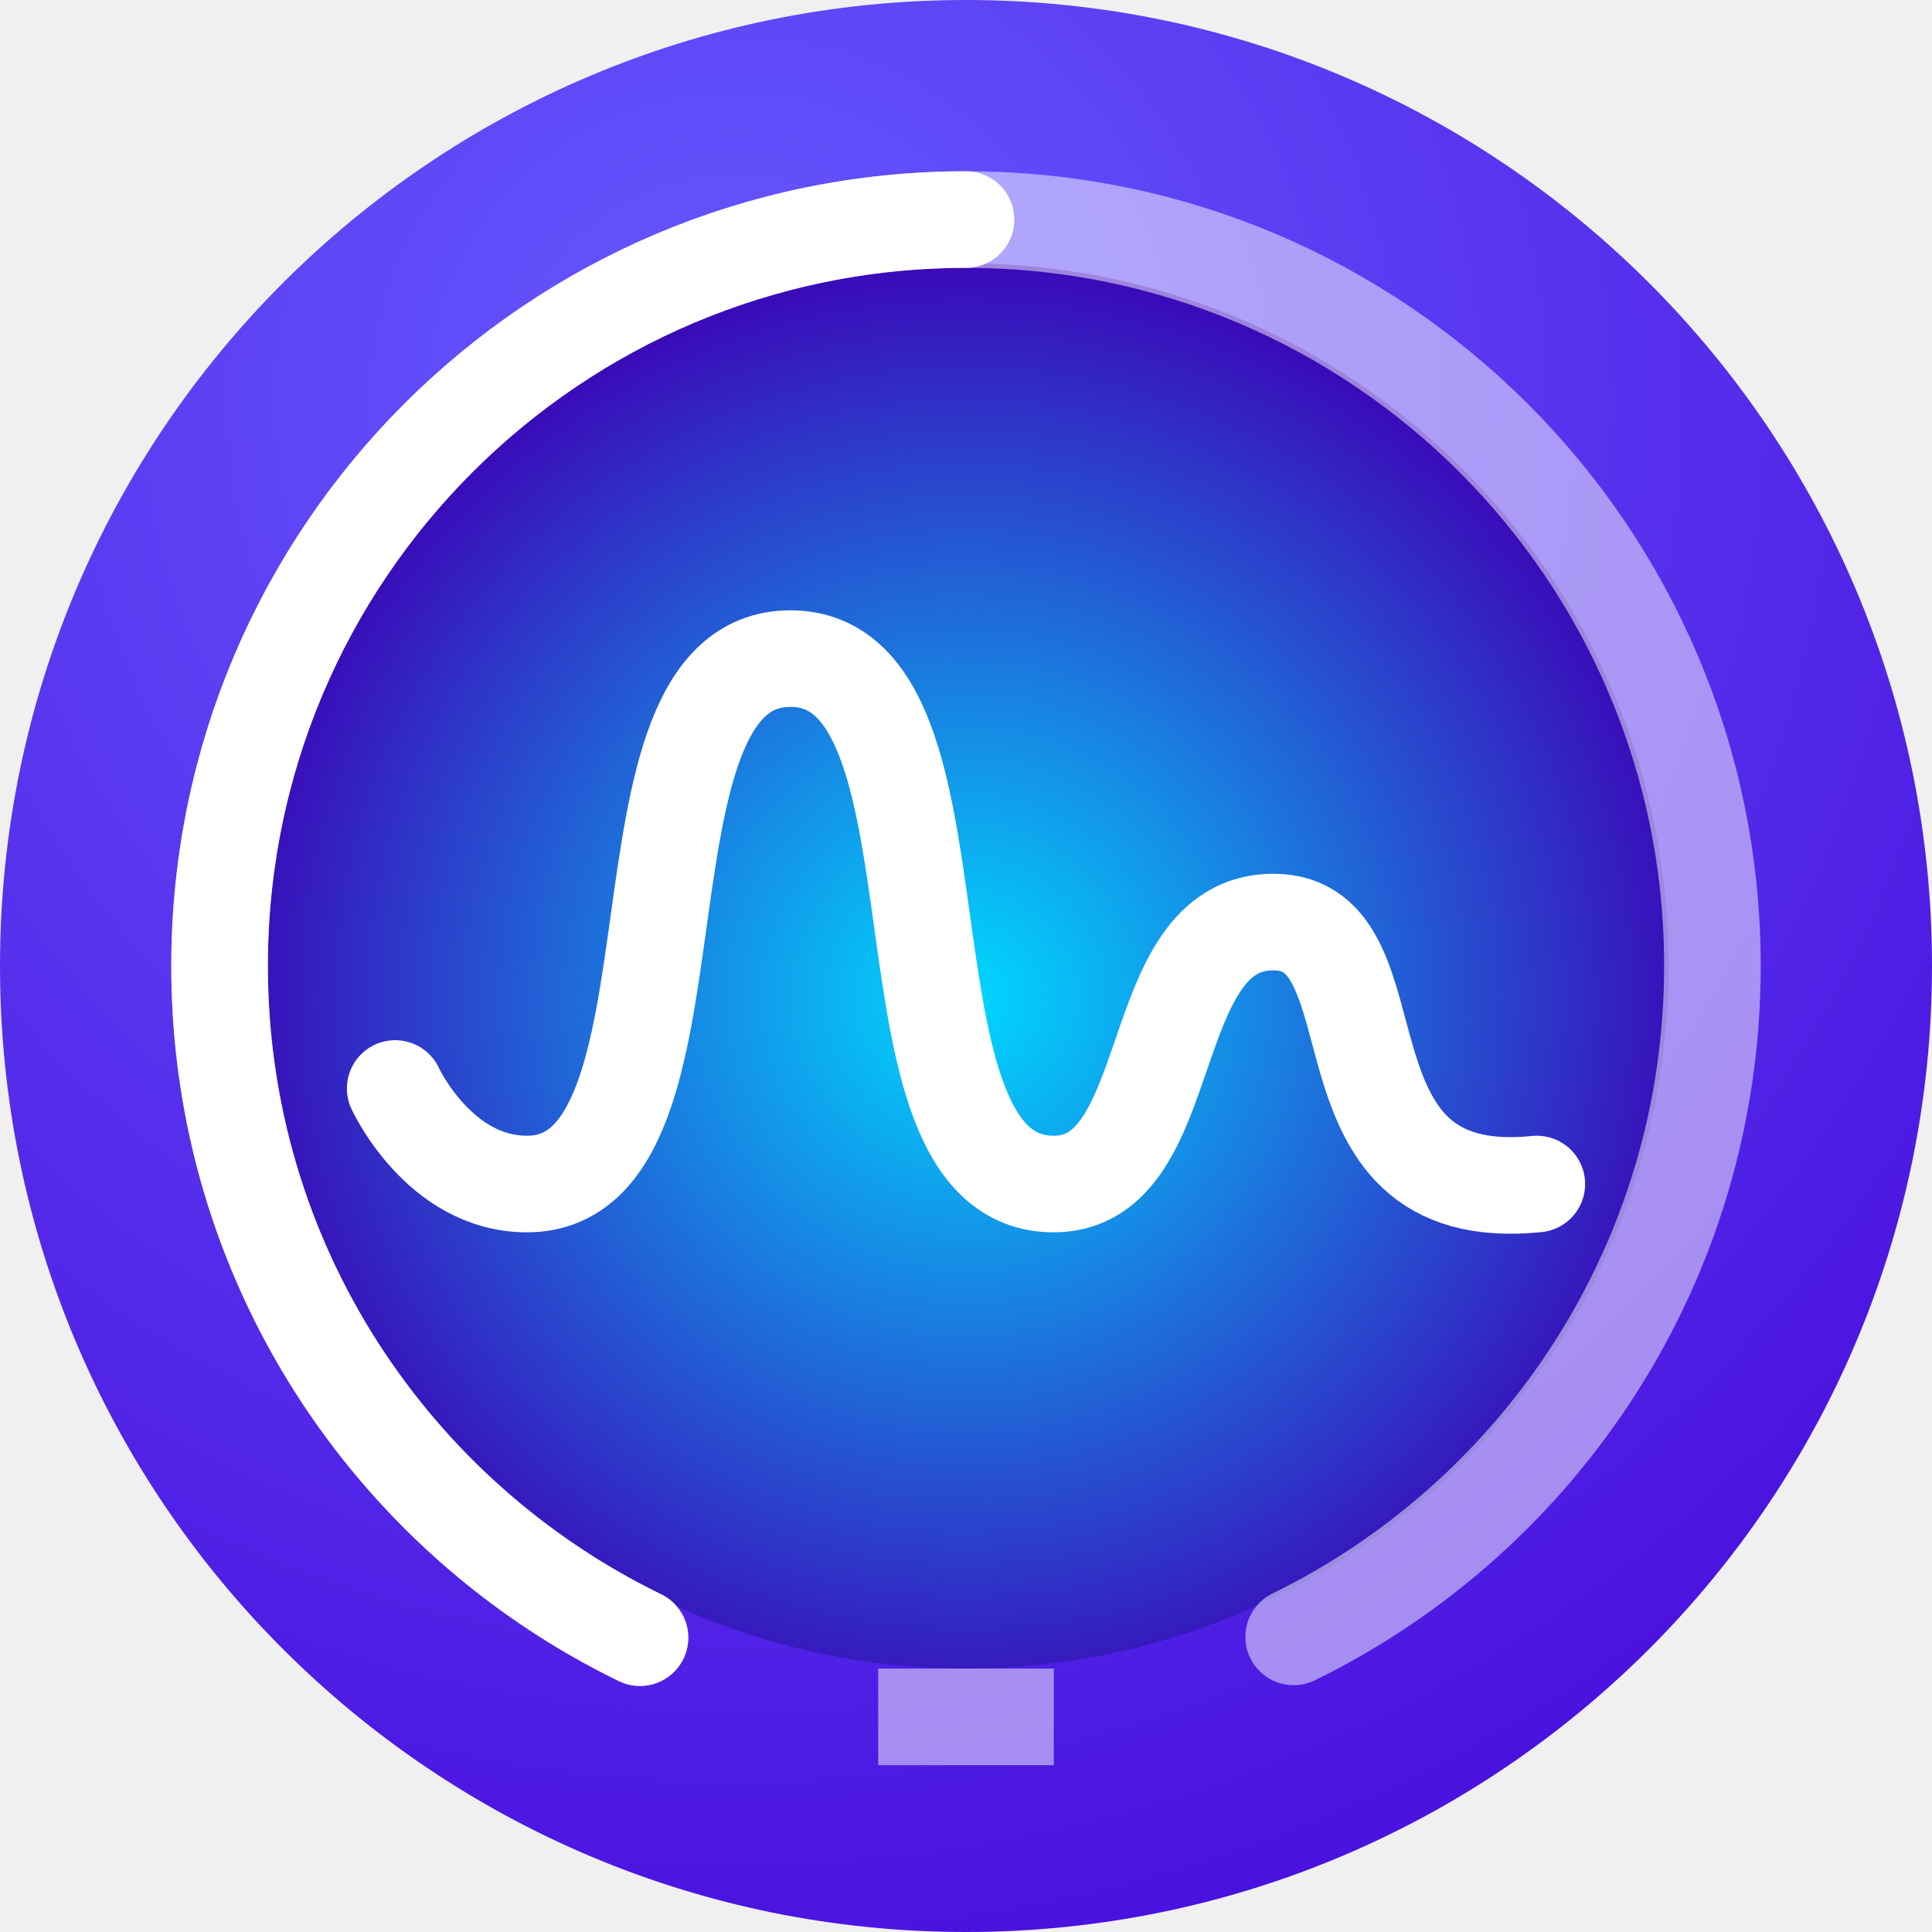
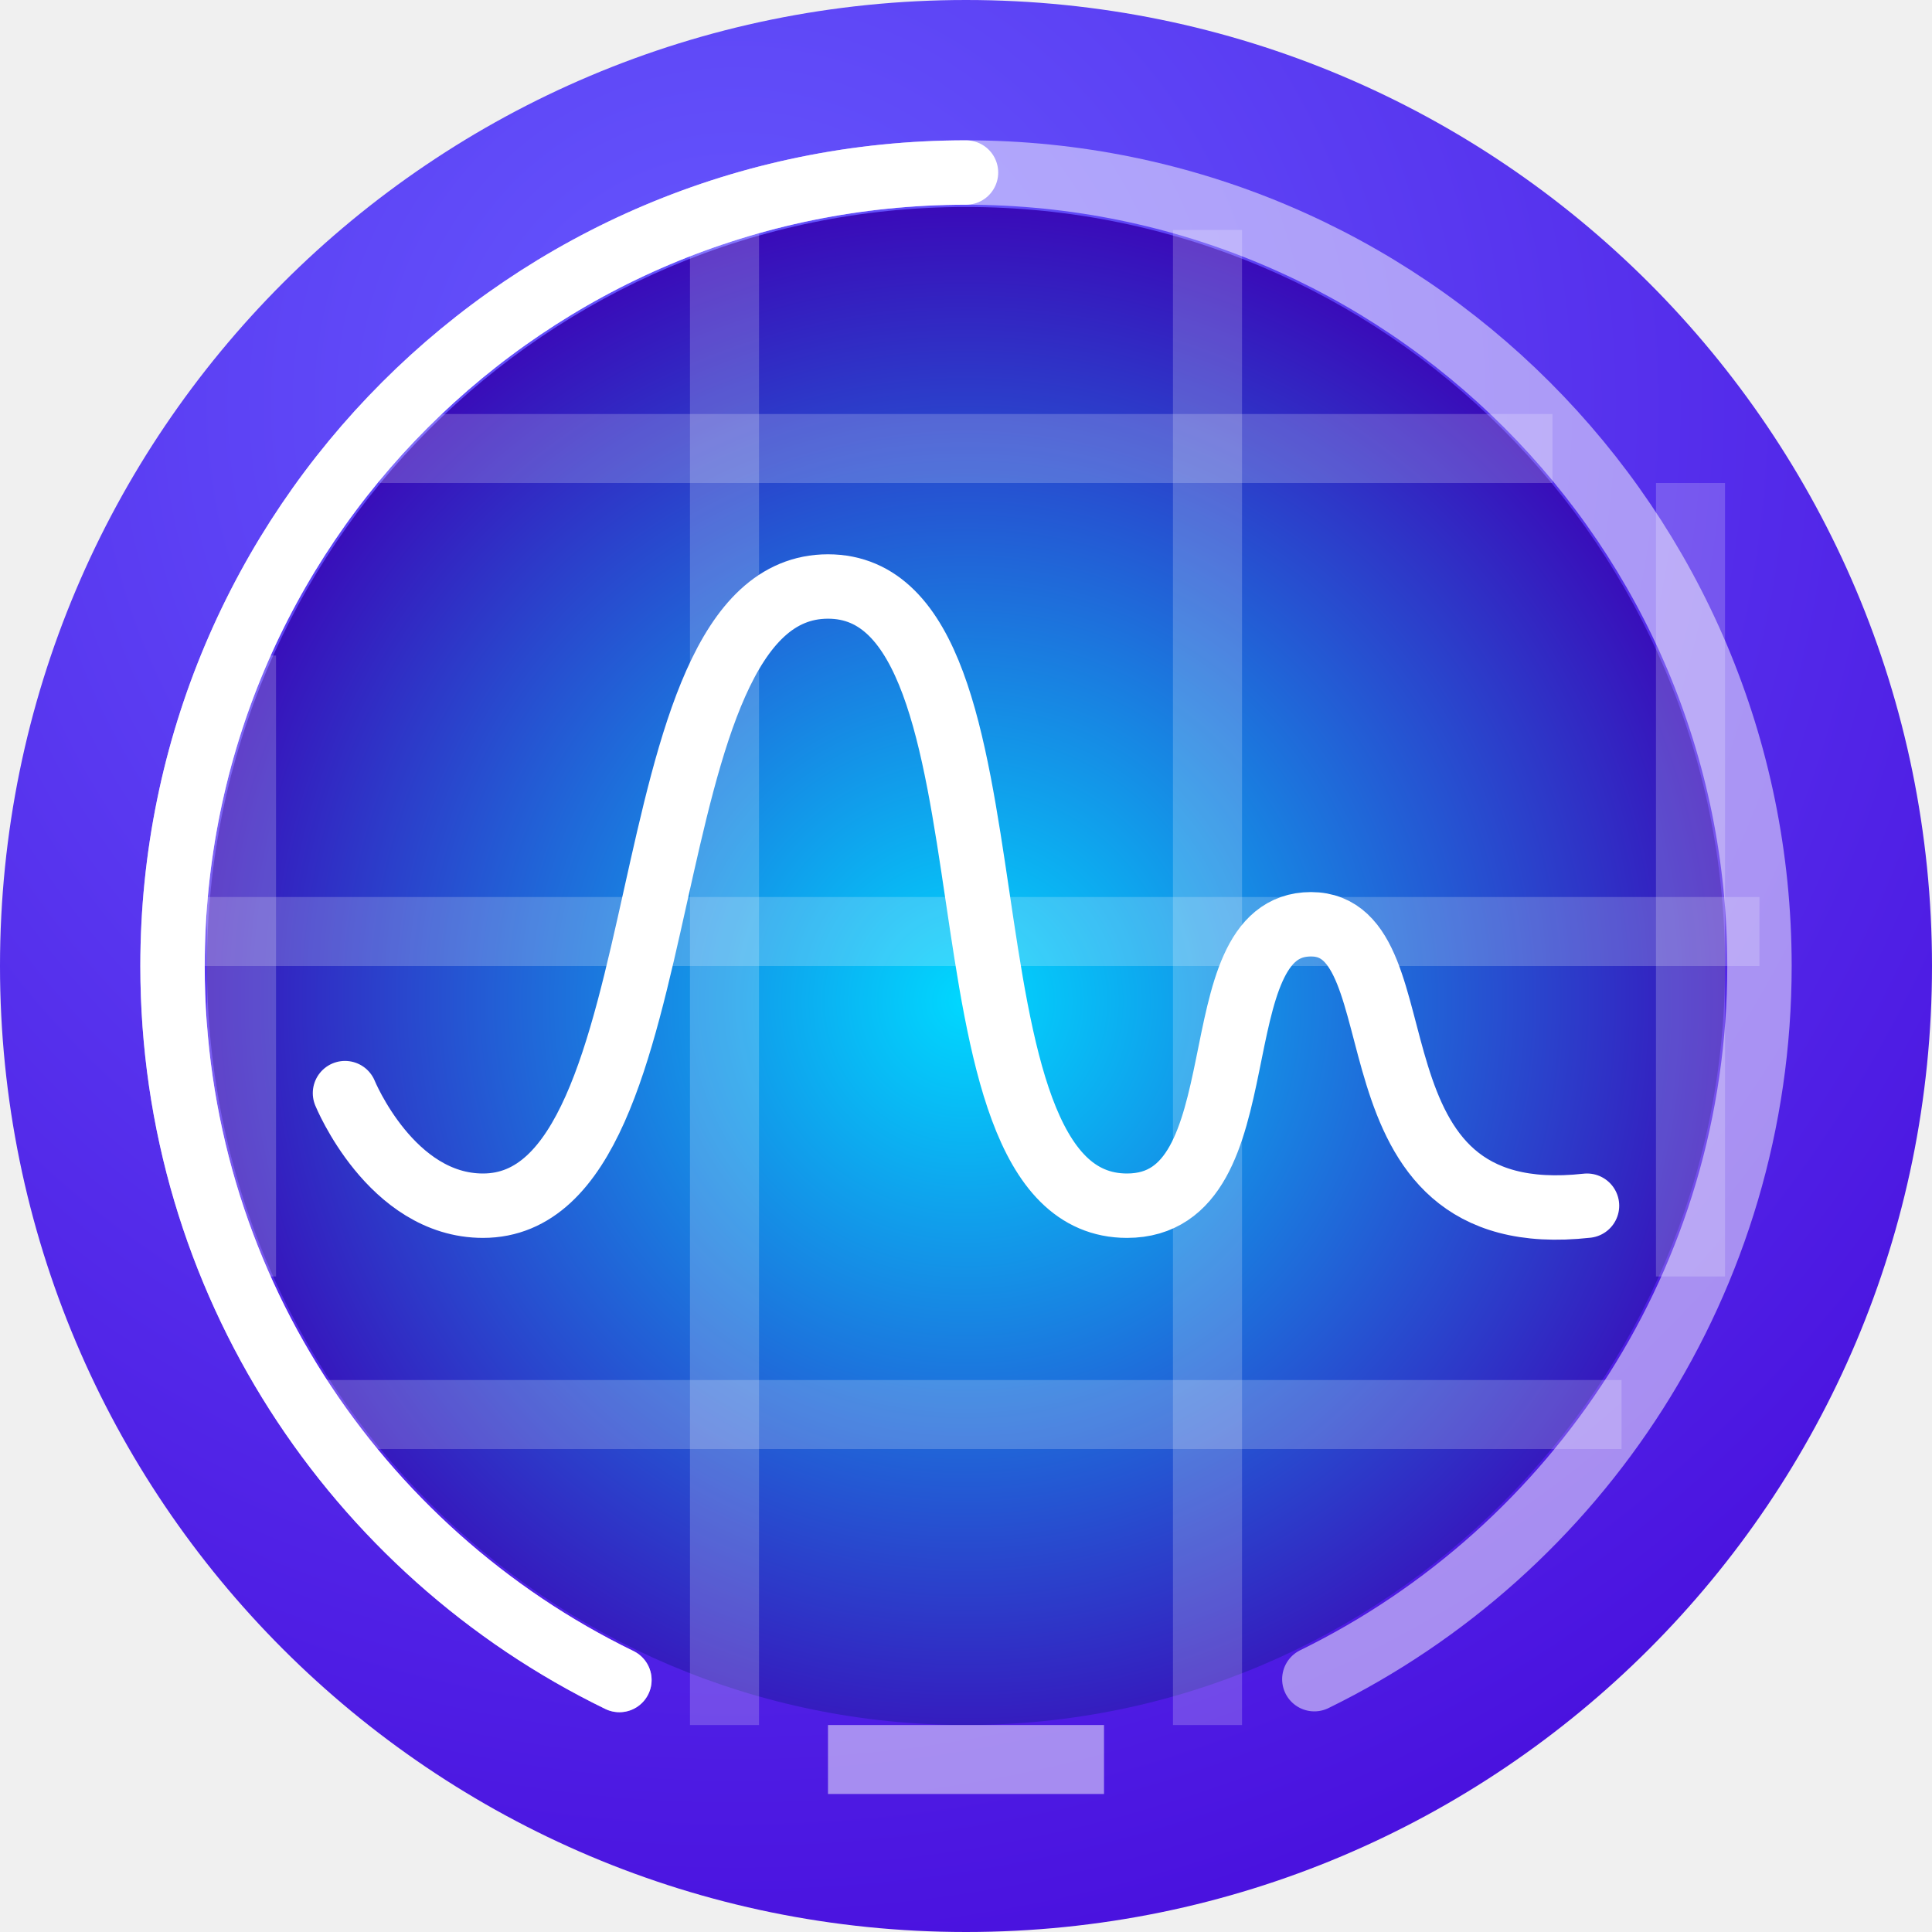
- <svg xmlns="http://www.w3.org/2000/svg" width="20px" height="20px" viewBox="0 0 20 20" version="1.1">
+ <svg xmlns="http://www.w3.org/2000/svg" width="30px" height="30px" viewBox="0 0 30 30" version="1.1">
  <defs>
    <radialGradient cx="38.256%" cy="21.126%" fx="38.256%" fy="21.126%" r="100.21%" id="radialGradient-1">
      <stop stop-color="#665AFF" offset="0%" />
      <stop stop-color="#4300D7" offset="100%" />
    </radialGradient>
    <radialGradient cx="50%" cy="52.28%" fx="50%" fy="52.28%" r="54.424%" id="radialGradient-2">
      <stop stop-color="#00D8FF" offset="0%" />
      <stop stop-color="#3D00B5" offset="100%" />
    </radialGradient>
  </defs>
  <g id="页面-1" stroke="none" stroke-width="1" fill="none" fill-rule="evenodd">
-     <g id="deepin-system-monitor">
-       <circle id="椭圆形" fill="url(#radialGradient-1)" fill-rule="nonzero" cx="10" cy="10" r="10" />
-       <circle id="椭圆形" fill="url(#radialGradient-2)" fill-rule="nonzero" cx="10" cy="10" r="7.273" />
-       <rect id="矩形" fill="#FFFFFF" fill-rule="nonzero" opacity="0.5" x="9.091" y="17.273" width="1.818" height="1" />
-       <path d="M5.455,3.864 L14.318,3.864 M2.727,12.045 L17.045,12.045 M12.045,17.273 L12.045,2.727 M16.136,14.091 L16.136,5.909 M7.955,17.273 L7.955,2.273 M3.864,14.091 L3.864,5.909 M5.455,16.136 L14.545,16.136" id="形状" opacity="0.1" />
-       <path d="M13.392,16.945 C15.959,15.689 17.727,13.051 17.727,10 C17.727,5.732 14.268,2.273 10,2.273 C5.732,2.273 2.273,5.732 2.273,10 C2.273,13.058 4.048,15.7 6.625,16.953" id="路径" stroke="#FFFFFF" opacity="0.5" stroke-linecap="round" />
-       <path d="M10,2.273 C5.732,2.273 2.273,5.732 2.273,10 C2.273,13.058 4.048,15.7 6.625,16.953" id="路径" stroke="#FFFFFF" stroke-linecap="round" />
-       <path d="M4.091,11.268 C4.091,11.268 4.545,12.257 5.455,12.257 C7.424,12.257 6.212,6.818 8.182,6.818 C10.152,6.818 8.939,12.257 10.909,12.257 C12.222,12.257 11.818,9.545 13.182,9.545 C14.545,9.545 13.502,12.504 15.909,12.257" id="路径" stroke="#FFFFFF" stroke-linecap="round" stroke-linejoin="round" />
+     <g id="deepin-system-monitor-2">
+       <circle id="椭圆形" fill="url(#radialGradient-1)" fill-rule="nonzero" cx="15" cy="15" r="15" />
+       <circle id="椭圆形" fill="url(#radialGradient-2)" fill-rule="nonzero" cx="15" cy="15" r="11.786" />
+       <polygon id="路径" fill="#FFFFFF" fill-rule="nonzero" opacity="0.5" points="12.857 26.786 17.143 26.786 17.143 27.857 12.857 27.857" />
+       <polygon id="路径" fill-opacity="0.2" fill="#FFFFFF" fill-rule="nonzero" points="2.679 15 27.321 15 27.321 13.929 2.679 13.929" />
+       <polygon id="路径" fill-opacity="0.2" fill="#FFFFFF" fill-rule="nonzero" points="5.893 7.5 24.107 7.5 24.107 6.429 5.893 6.429" />
+       <polygon id="路径" fill-opacity="0.2" fill="#FFFFFF" fill-rule="nonzero" points="19.286 26.786 19.286 3.571 18.214 3.571 18.214 26.786" />
+       <polygon id="路径" fill-opacity="0.2" fill="#FFFFFF" fill-rule="nonzero" points="26.786 19.821 26.786 7.5 25.714 7.5 25.714 19.821" />
+       <polygon id="路径" fill-opacity="0.2" fill="#FFFFFF" fill-rule="nonzero" points="11.786 26.786 11.786 3.214 10.714 3.214 10.714 26.786" />
+       <polygon id="路径" fill-opacity="0.2" fill="#FFFFFF" fill-rule="nonzero" points="4.286 19.821 4.286 10.179 3.214 10.179 3.214 19.821" />
+       <polygon id="路径" fill-opacity="0.2" fill="#FFFFFF" fill-rule="nonzero" points="4.821 22.5 25.179 22.5 25.179 21.429 4.821 21.429" />
+       <path d="M20.409,26.074 C24.502,24.071 27.321,19.865 27.321,15 C27.321,8.195 21.805,2.679 15,2.679 C8.195,2.679 2.679,8.195 2.679,15 C2.679,19.875 5.51,24.089 9.618,26.087" id="路径" stroke="#FFFFFF" opacity="0.504" stroke-linecap="round" />
+       <path d="M15,2.679 C8.195,2.679 2.679,8.195 2.679,15 C2.679,19.875 5.51,24.089 9.618,26.087" id="路径" stroke="#FFFFFF" stroke-linecap="round" />
+       <path d="M5.357,16.974 C5.357,16.974 6.071,18.722 7.5,18.722 C10.714,18.722 9.643,9.107 12.857,9.107 C16.071,9.107 14.286,18.722 17.5,18.722 C19.643,18.722 18.571,14.352 20.357,14.352 C22.143,14.352 20.714,19.159 24.643,18.722" id="路径" stroke="#FFFFFF" stroke-linecap="round" stroke-linejoin="round" />
    </g>
  </g>
</svg>
